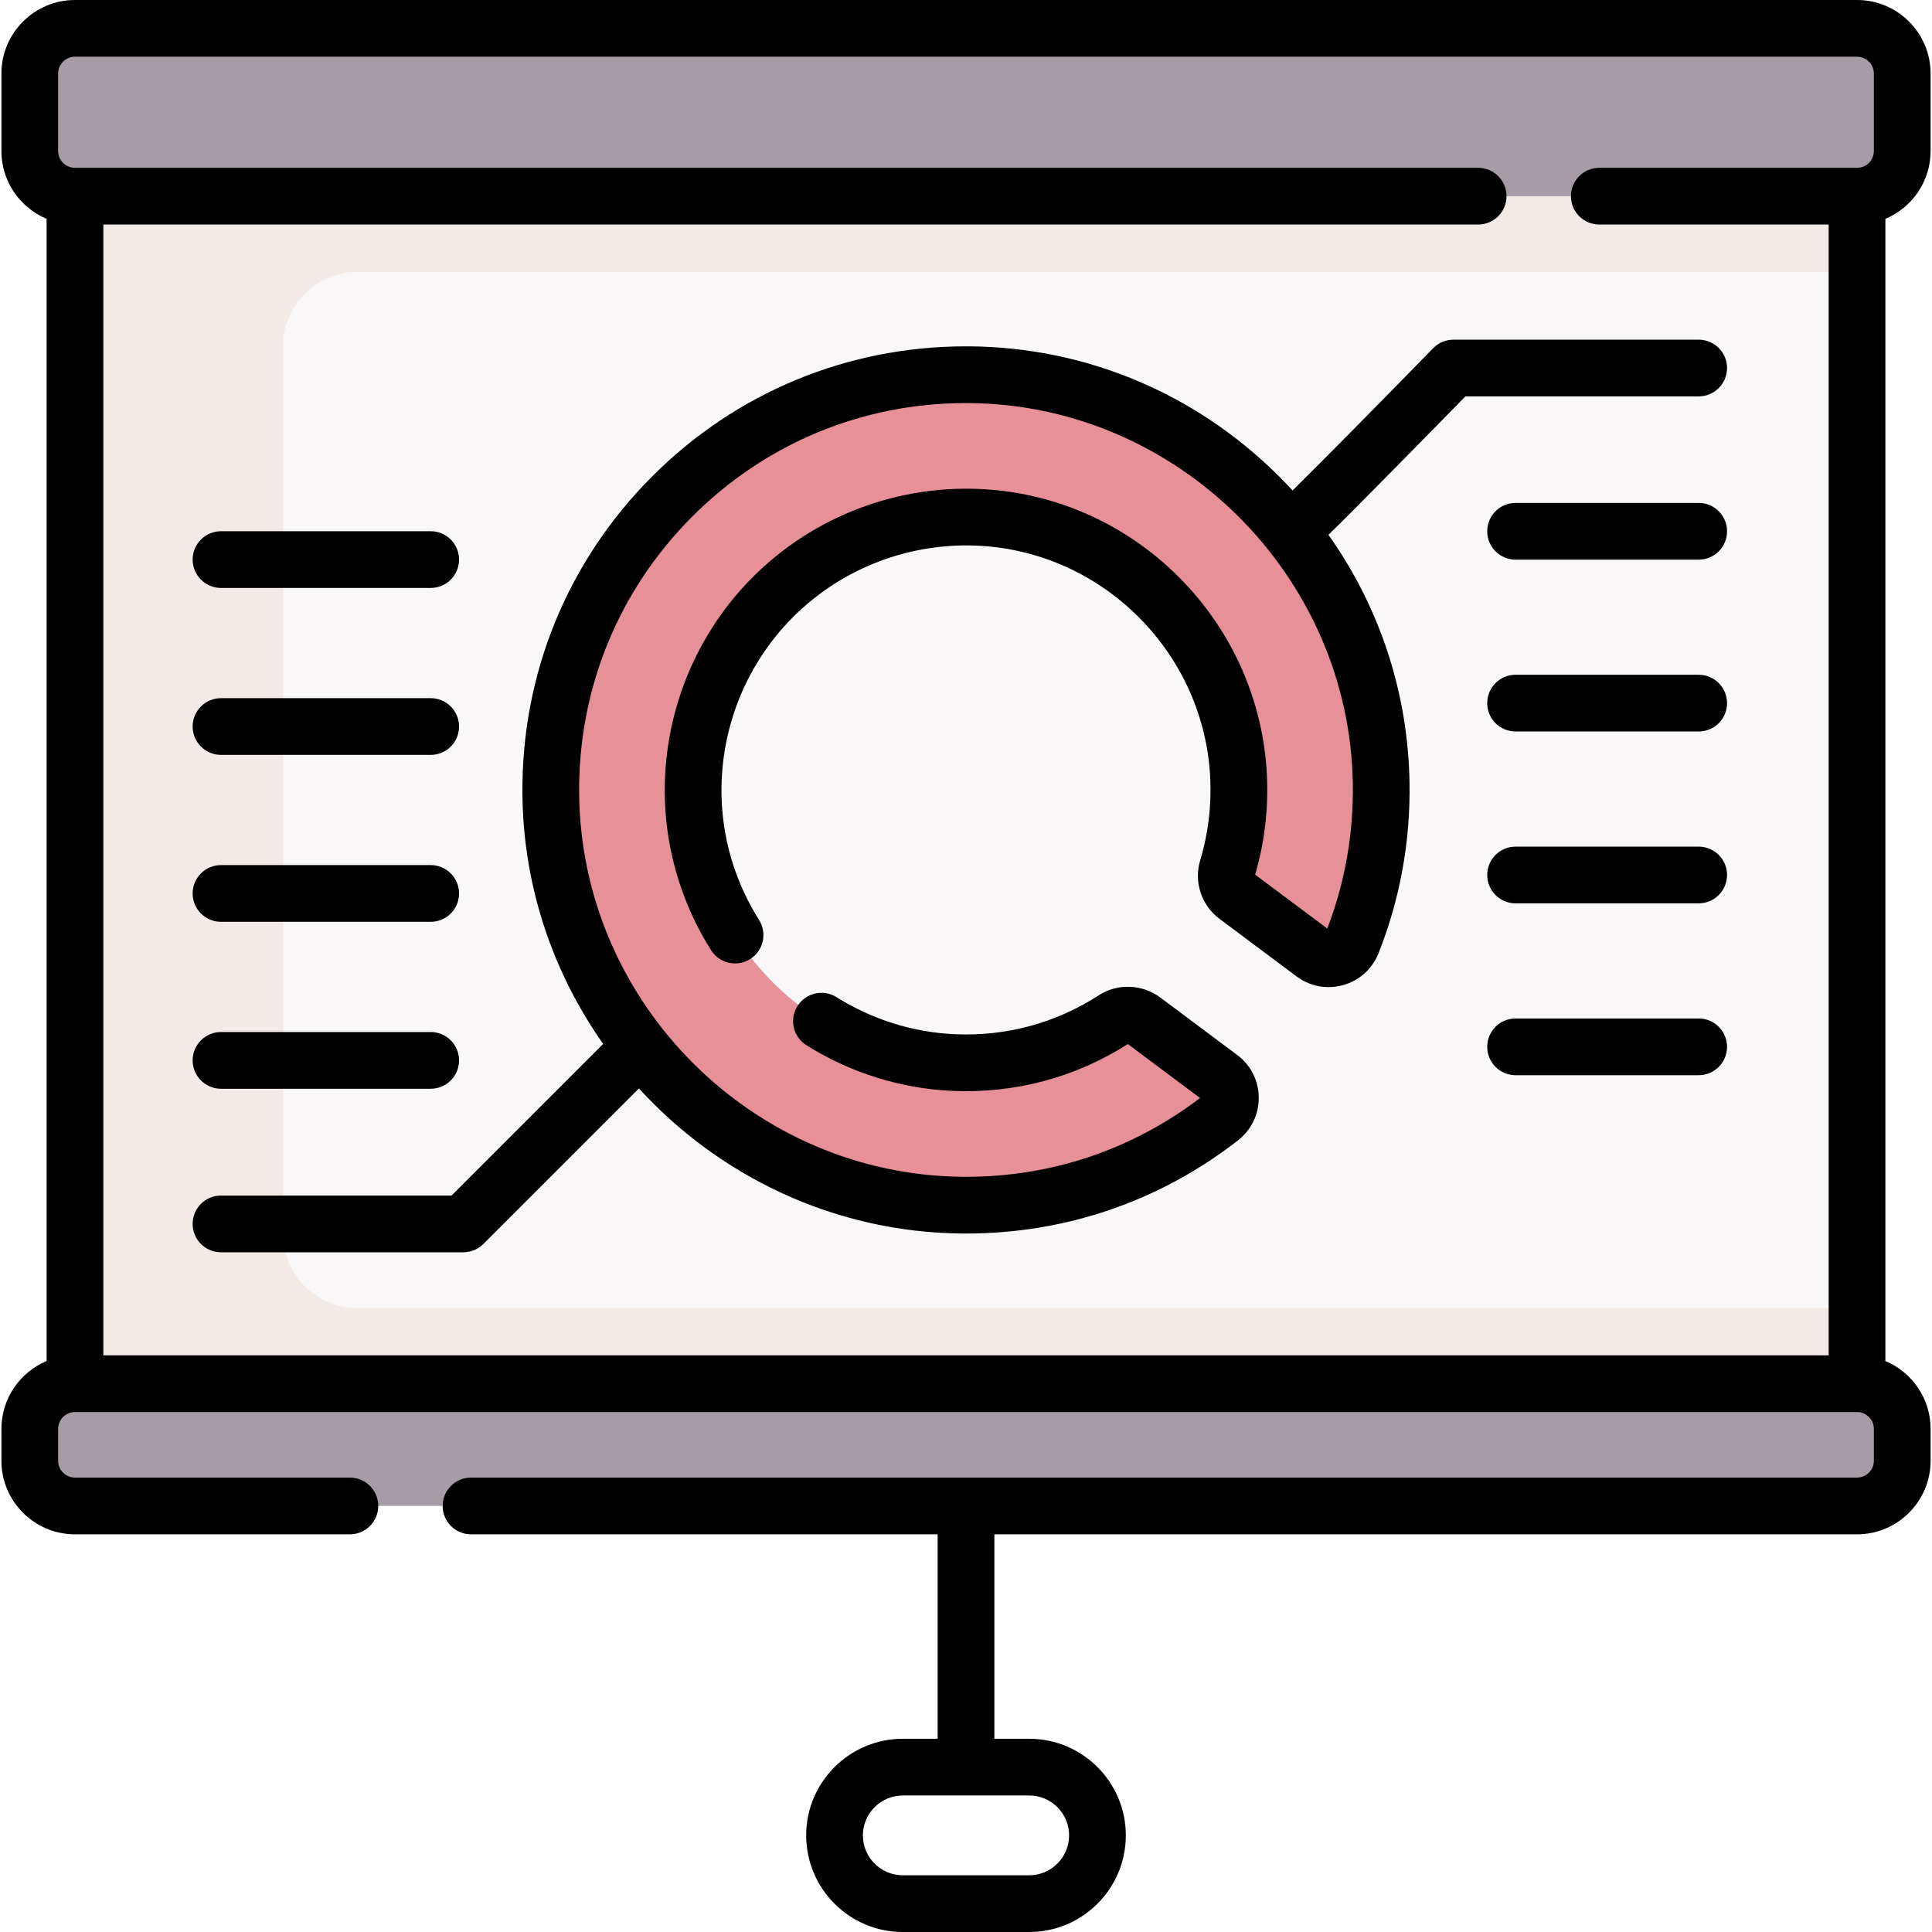
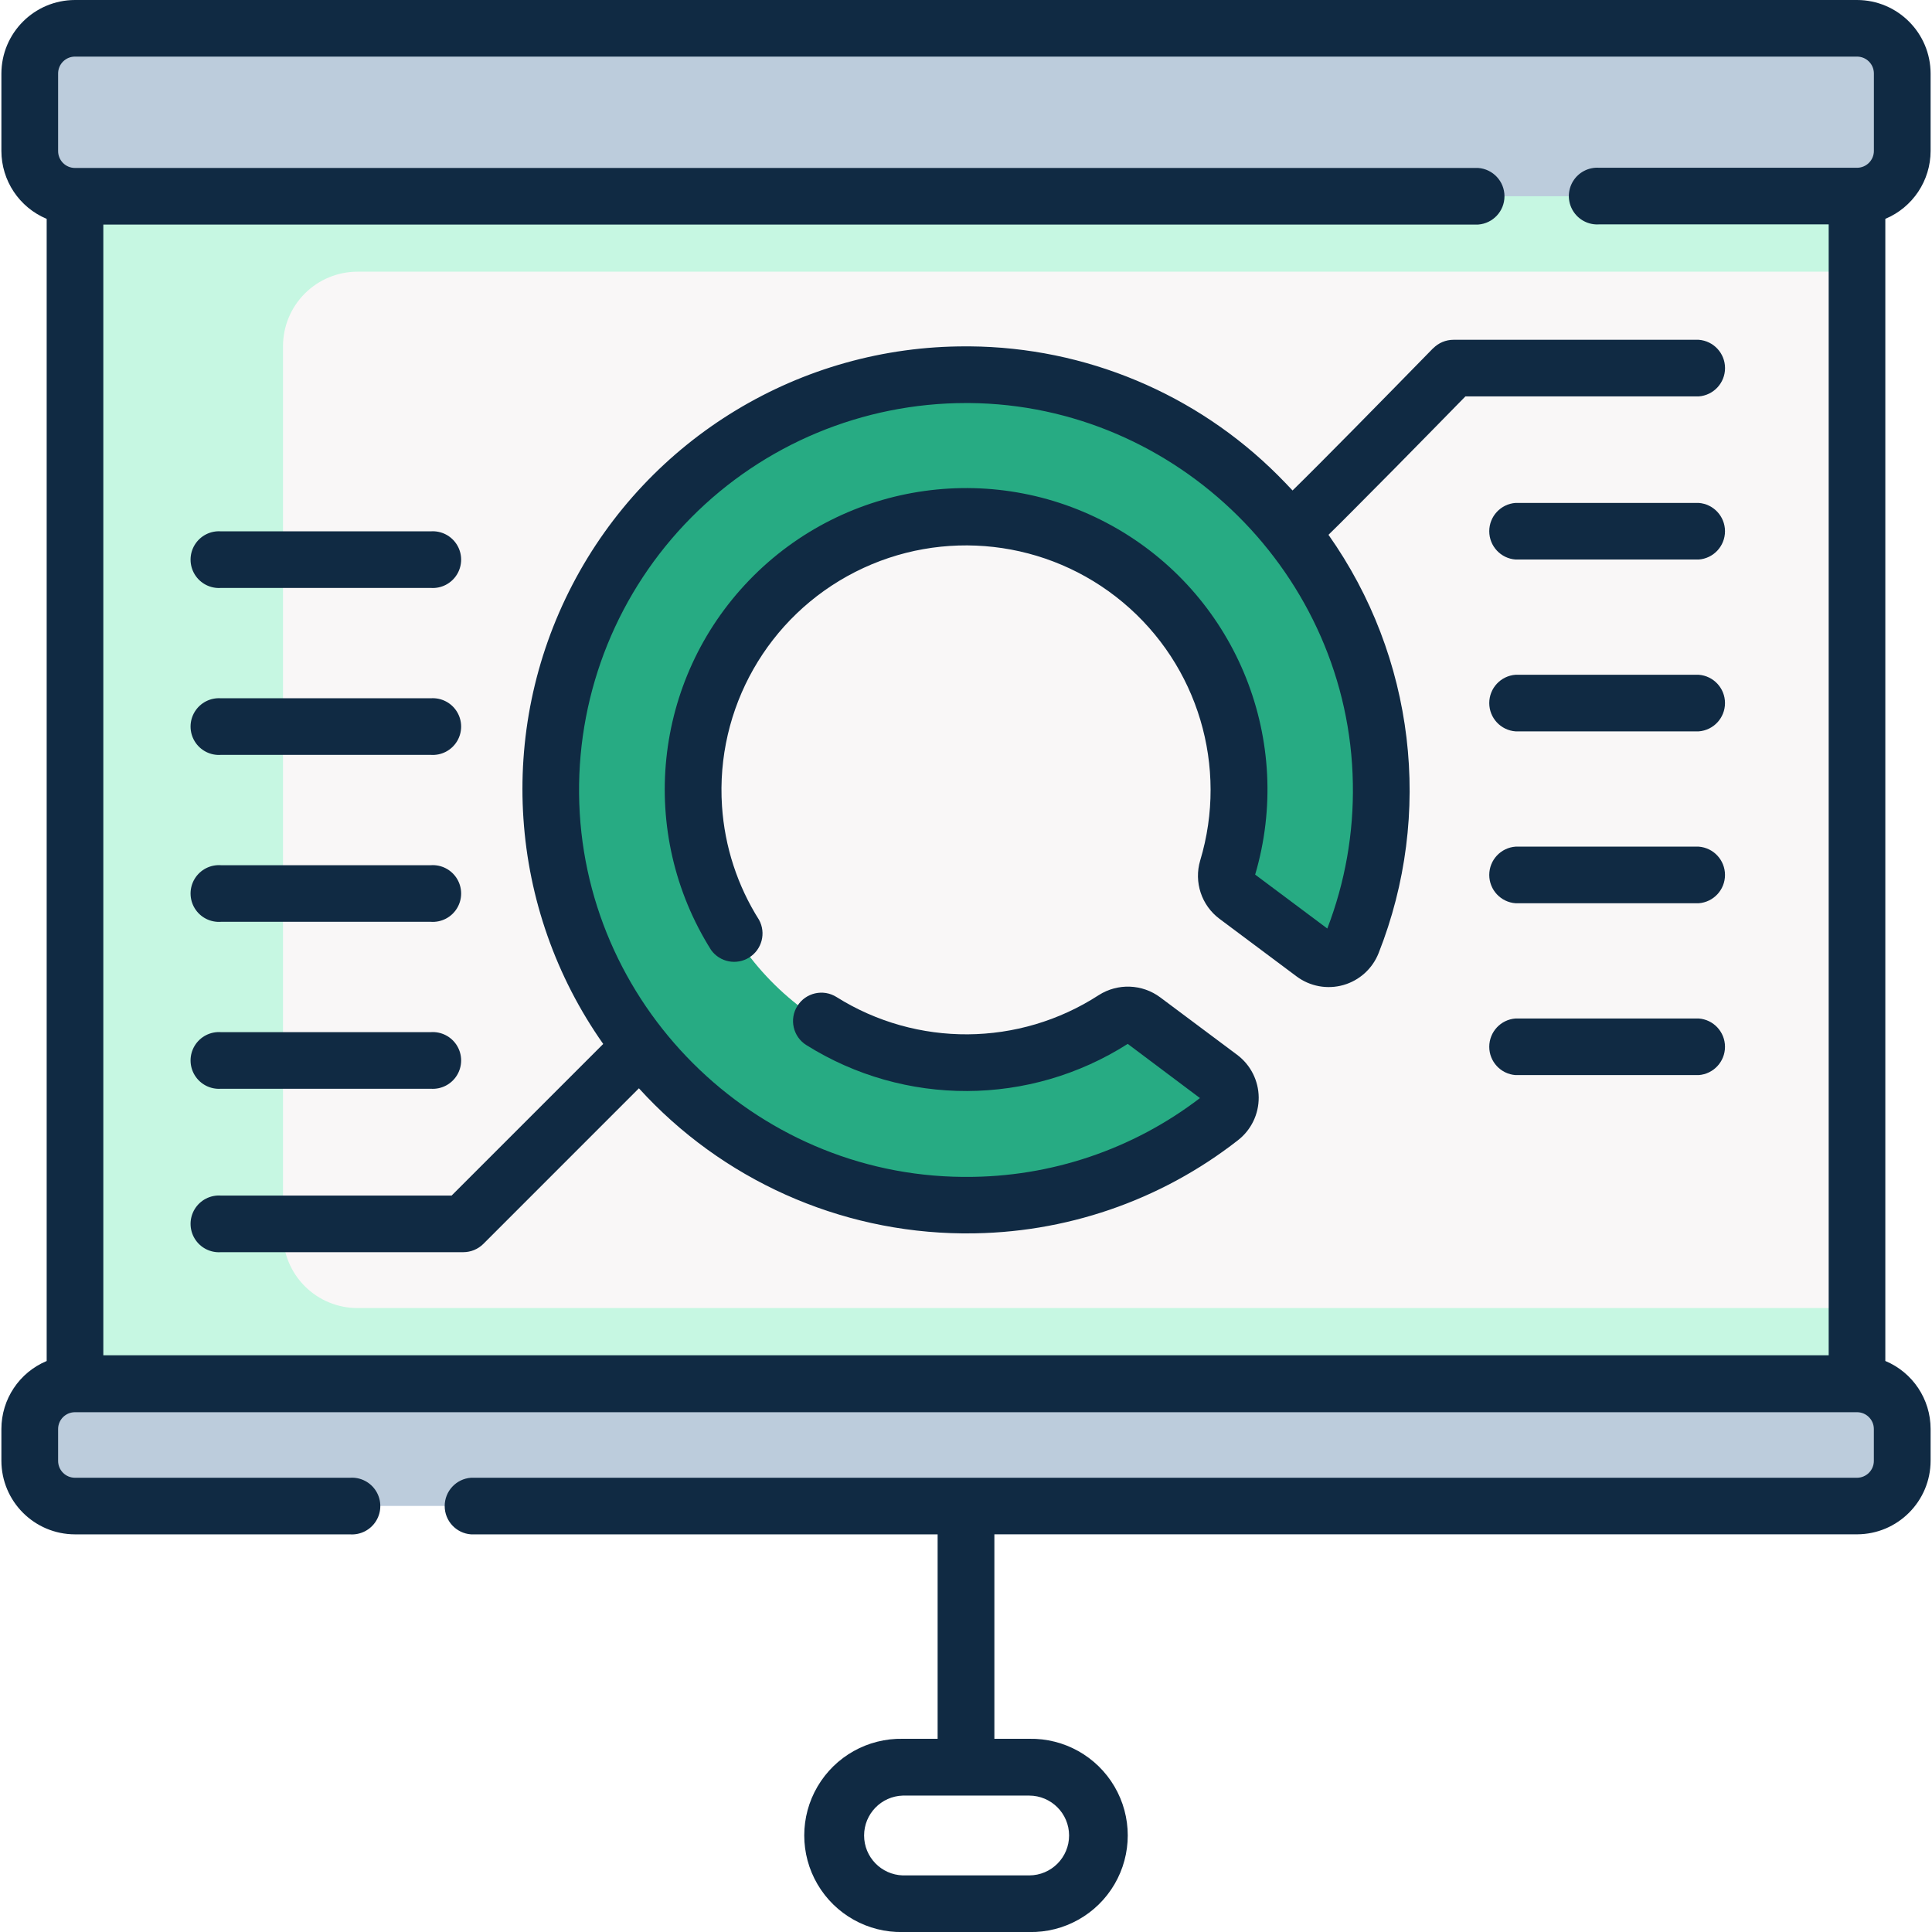
- <svg xmlns="http://www.w3.org/2000/svg" id="Capa_1" enable-background="new 0 0 510.922 510.922" height="512" viewBox="0 0 510.922 510.922" width="512">
-   <g>
-     <g>
-       <path d="m19.827 29.69h471.268v352.395h-471.268z" fill="#f9f7f7" />
-       <path d="m491.095 71.88v-42.19h-416.238-55.03v352.396h55.03 416.238v-36.167h-396.538c-10.88 0-19.701-8.82-19.701-19.701v-234.638c0-10.88 8.82-19.701 19.701-19.701h396.538z" fill="#f2eae7" />
-       <g>
-         <path d="m491.095 51.88h-471.268c-6.603 0-11.955-5.353-11.955-11.955v-20.47c0-6.603 5.353-11.955 11.955-11.955h471.268c6.603 0 11.955 5.353 11.955 11.955v20.469c0 6.603-5.352 11.956-11.955 11.956z" fill="#a59ca6" />
-         <path d="m491.095 398.253h-471.268c-6.603 0-11.955-5.353-11.955-11.955v-8.425c0-6.603 5.353-11.955 11.955-11.955h471.268c6.603 0 11.955 5.353 11.955 11.955v8.425c0 6.602-5.352 11.955-11.955 11.955z" fill="#a59ca6" />
-         <g>
-           <path d="m341.201 140.495h.01z" fill="#b3e5ee" />
-         </g>
-         <path d="m322.77 295.665c-18.808 14.612-42.491 23.244-68.199 23.04-59.632-.473-108.378-49.163-108.915-108.795-.553-61.406 49.301-111.302 110.692-110.818 59.316.468 107.951 48.684 108.909 107.994.241 14.927-2.501 29.183-7.664 42.217-1.623 4.097-6.694 5.537-10.224 2.9l-20.394-15.238c-2.237-1.671-3.213-4.561-2.407-7.234 2.309-7.662 3.383-15.858 2.976-24.363-1.749-36.525-31.081-66.285-67.581-68.5-43.5-2.64-79.32 33.279-76.514 76.812 2.352 36.494 32.211 65.7 68.745 67.313 15.689.693 30.33-3.631 42.463-11.495 2.367-1.535 5.457-1.37 7.716.318l20.327 15.188c3.549 2.652 3.568 7.943.07 10.661z" fill="#e79098" />
-       </g>
-     </g>
-     <g>
-       <path d="m510.55 39.925v-20.47c0-10.727-8.727-19.455-19.455-19.455h-471.268c-10.728 0-19.455 8.728-19.455 19.455v20.47c0 8.07 4.941 15.006 11.956 17.948v302.052c-7.015 2.942-11.956 9.878-11.956 17.949v8.425c0 10.728 8.728 19.455 19.456 19.455h72.699c4.142 0 7.5-3.357 7.5-7.5s-3.358-7.5-7.5-7.5h-72.7c-2.457 0-4.456-1.999-4.456-4.455v-8.425c0-2.455 1.995-4.452 4.449-4.456h.006c.007 0 .013-.001.019-.001h471.229c.007 0 .013.001.019.001h.006c2.454.004 4.449 2 4.449 4.456v8.425c0 2.456-1.999 4.455-4.456 4.455h-366.532c-4.142 0-7.5 3.357-7.5 7.5s3.358 7.5 7.5 7.5h123.401v54.068h-9.216c-14.088 0-25.55 11.462-25.55 25.551 0 14.088 11.462 25.55 25.55 25.55h33.432c14.088 0 25.55-11.462 25.55-25.55 0-14.089-11.462-25.551-25.55-25.551h-9.216v-54.068h228.134c10.728 0 19.456-8.728 19.456-19.455v-8.425c0-8.071-4.941-15.007-11.956-17.949v-302.052c7.014-2.942 11.955-9.878 11.955-17.948zm-227.823 445.447c0 5.817-4.733 10.55-10.55 10.55h-33.432c-5.817 0-10.55-4.732-10.55-10.55s4.733-10.551 10.55-10.551h33.432c5.817 0 10.55 4.734 10.55 10.551zm-267.355-465.917c0-2.457 1.999-4.455 4.456-4.455h471.268c2.457 0 4.456 1.998 4.456 4.455v20.47c0 2.456-1.999 4.455-4.456 4.455h-68.16c-4.142 0-7.5 3.357-7.5 7.5s3.358 7.5 7.5 7.5h60.66v299.037h-456.269v-299.037h363.574c4.142 0 7.5-3.357 7.5-7.5s-3.358-7.5-7.5-7.5h-371.074c-2.457 0-4.456-1.999-4.456-4.455v-20.47z" />
-       <path d="m379.002 92.089c-13.937 14.283-29.33 29.891-37.179 37.616-1.251-1.36-2.535-2.697-3.856-4.006-21.937-21.751-50.902-33.863-81.561-34.105-.319-.002-.636-.004-.956-.004-31.364 0-60.804 12.197-82.988 34.406-22.409 22.435-34.593 52.26-34.307 83.982.22 24.498 8.11 47.293 21.356 66.094l-40.095 40.095h-60.97c-4.142 0-7.5 3.357-7.5 7.5s3.358 7.5 7.5 7.5h64.078c1.989 0 3.897-.79 5.303-2.196l41.136-41.136c21.314 23.314 51.829 38.104 85.548 38.371.324.002.647.004.97.004 26.304 0 51.142-8.503 71.889-24.621 3.542-2.751 5.549-6.896 5.507-11.374-.042-4.46-2.116-8.549-5.688-11.218l-20.327-15.188c-4.784-3.572-11.327-3.816-16.285-.604-11.317 7.336-24.471 10.901-38.053 10.296-11.045-.487-21.869-3.876-31.3-9.799-3.508-2.203-8.137-1.144-10.34 2.362-2.203 3.508-1.145 8.138 2.363 10.341 11.627 7.302 24.98 11.479 38.616 12.081 16.519.734 32.549-3.551 46.392-12.384l19.098 14.269c-17.924 13.646-39.275 20.839-61.875 20.839-.281 0-.566-.001-.847-.004-55.455-.439-100.976-45.91-101.475-101.362-.249-27.668 10.377-53.682 29.92-73.247 19.349-19.37 45.022-30.007 72.379-30.007.276 0 .557.002.833.004 55.062.434 100.58 45.57 101.469 100.615.213 13.233-2.058 26.128-6.754 38.349l-19.079-14.255c2.492-8.508 3.538-17.351 3.109-26.292-.934-19.517-9.07-37.992-22.91-52.023-13.845-14.038-32.208-22.421-51.707-23.604-22.882-1.382-45.266 7.101-61.396 23.29-16.128 16.189-24.533 38.603-23.058 61.491.845 13.111 5.025 25.947 12.087 37.12 2.213 3.501 6.846 4.548 10.347 2.333 3.501-2.213 4.545-6.846 2.333-10.347-5.726-9.059-9.114-19.457-9.798-30.071-1.198-18.596 5.623-36.798 18.716-49.939 13.093-13.143 31.271-20.036 49.86-18.904 15.8.959 30.693 7.766 41.936 19.164 11.242 11.398 17.85 26.388 18.607 42.209.356 7.44-.54 14.788-2.666 21.84-1.706 5.661.343 11.853 5.099 15.406l20.394 15.237c3.567 2.666 8.071 3.498 12.356 2.285 4.288-1.214 7.688-4.287 9.329-8.431 5.687-14.354 8.442-29.528 8.191-45.1-.384-23.745-7.888-46.412-21.446-65.535 3.668-3.541 9.016-8.955 17.188-17.229 7.679-7.776 15.368-15.629 19.031-19.376h61.693c4.142 0 7.5-3.357 7.5-7.5s-3.358-7.5-7.5-7.5h-64.849c-2.021-.001-3.956.815-5.368 2.262z" />
-       <path d="m449.221 133.001h-48.424c-4.142 0-7.5 3.357-7.5 7.5s3.358 7.5 7.5 7.5h48.424c4.142 0 7.5-3.357 7.5-7.5s-3.358-7.5-7.5-7.5z" />
-       <path d="m449.221 178.447h-48.424c-4.142 0-7.5 3.357-7.5 7.5s3.358 7.5 7.5 7.5h48.424c4.142 0 7.5-3.357 7.5-7.5s-3.358-7.5-7.5-7.5z" />
-       <path d="m449.221 223.893h-48.424c-4.142 0-7.5 3.357-7.5 7.5s3.358 7.5 7.5 7.5h48.424c4.142 0 7.5-3.357 7.5-7.5s-3.358-7.5-7.5-7.5z" />
-       <path d="m449.221 269.339h-48.424c-4.142 0-7.5 3.357-7.5 7.5s3.358 7.5 7.5 7.5h48.424c4.142 0 7.5-3.357 7.5-7.5s-3.358-7.5-7.5-7.5z" />
-       <path d="m58.446 287.922h55.453c4.142 0 7.5-3.357 7.5-7.5s-3.358-7.5-7.5-7.5h-55.453c-4.142 0-7.5 3.357-7.5 7.5s3.358 7.5 7.5 7.5z" />
-       <path d="m58.446 243.776h55.453c4.142 0 7.5-3.357 7.5-7.5s-3.358-7.5-7.5-7.5h-55.453c-4.142 0-7.5 3.357-7.5 7.5s3.358 7.5 7.5 7.5z" />
-       <path d="m58.446 199.631h55.453c4.142 0 7.5-3.357 7.5-7.5s-3.358-7.5-7.5-7.5h-55.453c-4.142 0-7.5 3.357-7.5 7.5s3.358 7.5 7.5 7.5z" />
-       <path d="m58.446 155.485h55.453c4.142 0 7.5-3.357 7.5-7.5s-3.358-7.5-7.5-7.5h-55.453c-4.142 0-7.5 3.357-7.5 7.5s3.358 7.5 7.5 7.5z" />
-     </g>
-   </g>
+ <svg xmlns="http://www.w3.org/2000/svg" id="Capa_1" data-name="Capa 1" viewBox="0 0 512 512">
+   <defs>
+     <style>.cls-1{fill:#f9f7f7;}.cls-2{fill:#c6f7e2;}.cls-3{fill:#bcccdc;}.cls-4{fill:#27ab83;}.cls-5{fill:#102a43;}</style>
+   </defs>
+   <path class="cls-1" d="M19.87,29.75H492.13V382.89H19.87Z" />
+   <path class="cls-2" d="M492.13,72V29.75H19.87V382.89H492.13V346.65H94.76A19.74,19.74,0,0,1,75,326.91V91.77A19.74,19.74,0,0,1,94.76,72Z" />
+   <path class="cls-3" d="M492.13,52H19.87a12,12,0,0,1-12-12V19.5a12,12,0,0,1,12-12H492.13a12,12,0,0,1,12,12V40A12,12,0,0,1,492.13,52Z" />
+   <path class="cls-3" d="M492.13,399.09H19.87a12,12,0,0,1-12-12v-8.44a12,12,0,0,1,12-12H492.13a12,12,0,0,1,12,12v8.44A12,12,0,0,1,492.13,399.09Z" />
+   <path class="cls-4" d="M323.45,296.29a109.62,109.62,0,0,1-68.34,23.09c-59.76-.48-108.61-49.27-109.15-109a110.05,110.05,0,0,1,110.93-111c59.44.47,108.18,48.79,109.14,108.22a109.89,109.89,0,0,1-7.68,42.31,6.72,6.72,0,0,1-10.25,2.91l-20.44-15.28a6.66,6.66,0,0,1-2.41-7.24,72.33,72.33,0,1,0-30,39.85,6.76,6.76,0,0,1,7.73.32l20.37,15.22a6.7,6.7,0,0,1,.07,10.68Z" />
+   <path class="cls-5" d="M511.63,40V19.5A19.53,19.53,0,0,0,492.13,0H19.87A19.53,19.53,0,0,0,.37,19.5V40a19.53,19.53,0,0,0,12,18V360.68a19.53,19.53,0,0,0-12,18v8.44a19.53,19.53,0,0,0,19.5,19.5H92.72a7.52,7.52,0,1,0,0-15H19.87a4.47,4.47,0,0,1-4.47-4.47v-8.44a4.46,4.46,0,0,1,4.46-4.46H492.14a4.46,4.46,0,0,1,4.45,4.46v8.44a4.47,4.47,0,0,1-4.46,4.47H124.82a7.52,7.52,0,0,0,0,15H248.48v54.18h-9.23a25.61,25.61,0,1,0,0,51.21h33.5a25.61,25.61,0,1,0,0-51.21h-9.23V406.61H492.13a19.53,19.53,0,0,0,19.5-19.5v-8.44a19.53,19.53,0,0,0-12-18V58a19.53,19.53,0,0,0,12-18ZM283.32,486.4A10.58,10.58,0,0,1,272.75,497h-33.5a10.58,10.58,0,0,1,0-21.15h33.5A10.59,10.59,0,0,1,283.32,486.4ZM15.4,19.5A4.47,4.47,0,0,1,19.87,15H492.13a4.47,4.47,0,0,1,4.47,4.47V40a4.47,4.47,0,0,1-4.47,4.46h-68.3a7.52,7.52,0,1,0,0,15h60.79V359.17H27.38V59.51H391.73a7.52,7.52,0,0,0,0-15H19.87A4.47,4.47,0,0,1,15.4,40V19.5Z" />
+   <path class="cls-5" d="M379.8,92.28c-14,14.32-29.39,30-37.26,37.7q-1.87-2-3.86-4A116.85,116.85,0,0,0,257,91.79h-1a117.31,117.31,0,0,0-96.14,184.87l-40.18,40.18H58.57a7.52,7.52,0,1,0,0,15h64.21a7.56,7.56,0,0,0,5.32-2.2l41.22-41.23a117.32,117.32,0,0,0,85.73,38.45h1a116.34,116.34,0,0,0,72-24.67,14.23,14.23,0,0,0-.18-22.64l-20.37-15.22a14.35,14.35,0,0,0-16.32-.61,64.63,64.63,0,0,1-69.5.5,7.51,7.51,0,1,0-8,12.73,79.68,79.68,0,0,0,85.18-.31L318,291a101.39,101.39,0,0,1-62,20.89h-.85c-55.57-.44-101.19-46-101.69-101.57A102.54,102.54,0,0,1,256,106.81h.84c55.18.43,100.79,45.67,101.68,100.83a101.84,101.84,0,0,1-6.77,38.43l-19.12-14.29a79.86,79.86,0,1,0-144.17,20,7.52,7.52,0,0,0,12.7-8,64.3,64.3,0,0,1-9.82-30.13,64.81,64.81,0,1,1,126.72,14.4,14.23,14.23,0,0,0,5.11,15.44l20.44,15.27a14.22,14.22,0,0,0,21.73-6.16,117.33,117.33,0,0,0-13.28-110.87c3.67-3.55,9-9,17.22-17.26,7.7-7.8,15.4-15.67,19.07-19.42h61.83a7.52,7.52,0,0,0,0-15h-65a7.53,7.53,0,0,0-5.38,2.26Z" />
+   <path class="cls-5" d="M450.17,133.28H401.64a7.52,7.52,0,0,0,0,15h48.53a7.52,7.52,0,0,0,0-15Z" />
+   <path class="cls-5" d="M450.17,178.82H401.64a7.52,7.52,0,0,0,0,15h48.53a7.52,7.52,0,0,0,0-15Z" />
+   <path class="cls-5" d="M450.17,224.37H401.64a7.52,7.52,0,0,0,0,15h48.53a7.52,7.52,0,0,0,0-15Z" />
+   <path class="cls-5" d="M450.17,269.91H401.64a7.52,7.52,0,0,0,0,15h48.53a7.52,7.52,0,0,0,0-15Z" />
+   <path class="cls-5" d="M58.57,288.53h55.57a7.52,7.52,0,1,0,0-15H58.57a7.52,7.52,0,1,0,0,15Z" />
+   <path class="cls-5" d="M58.57,244.29h55.57a7.52,7.52,0,1,0,0-15H58.57a7.52,7.52,0,1,0,0,15Z" />
+   <path class="cls-5" d="M58.57,200.05h55.57a7.52,7.52,0,1,0,0-15H58.57a7.52,7.52,0,1,0,0,15Z" />
+   <path class="cls-5" d="M58.57,155.81h55.57a7.52,7.52,0,1,0,0-15H58.57a7.52,7.52,0,1,0,0,15Z" />
</svg>
